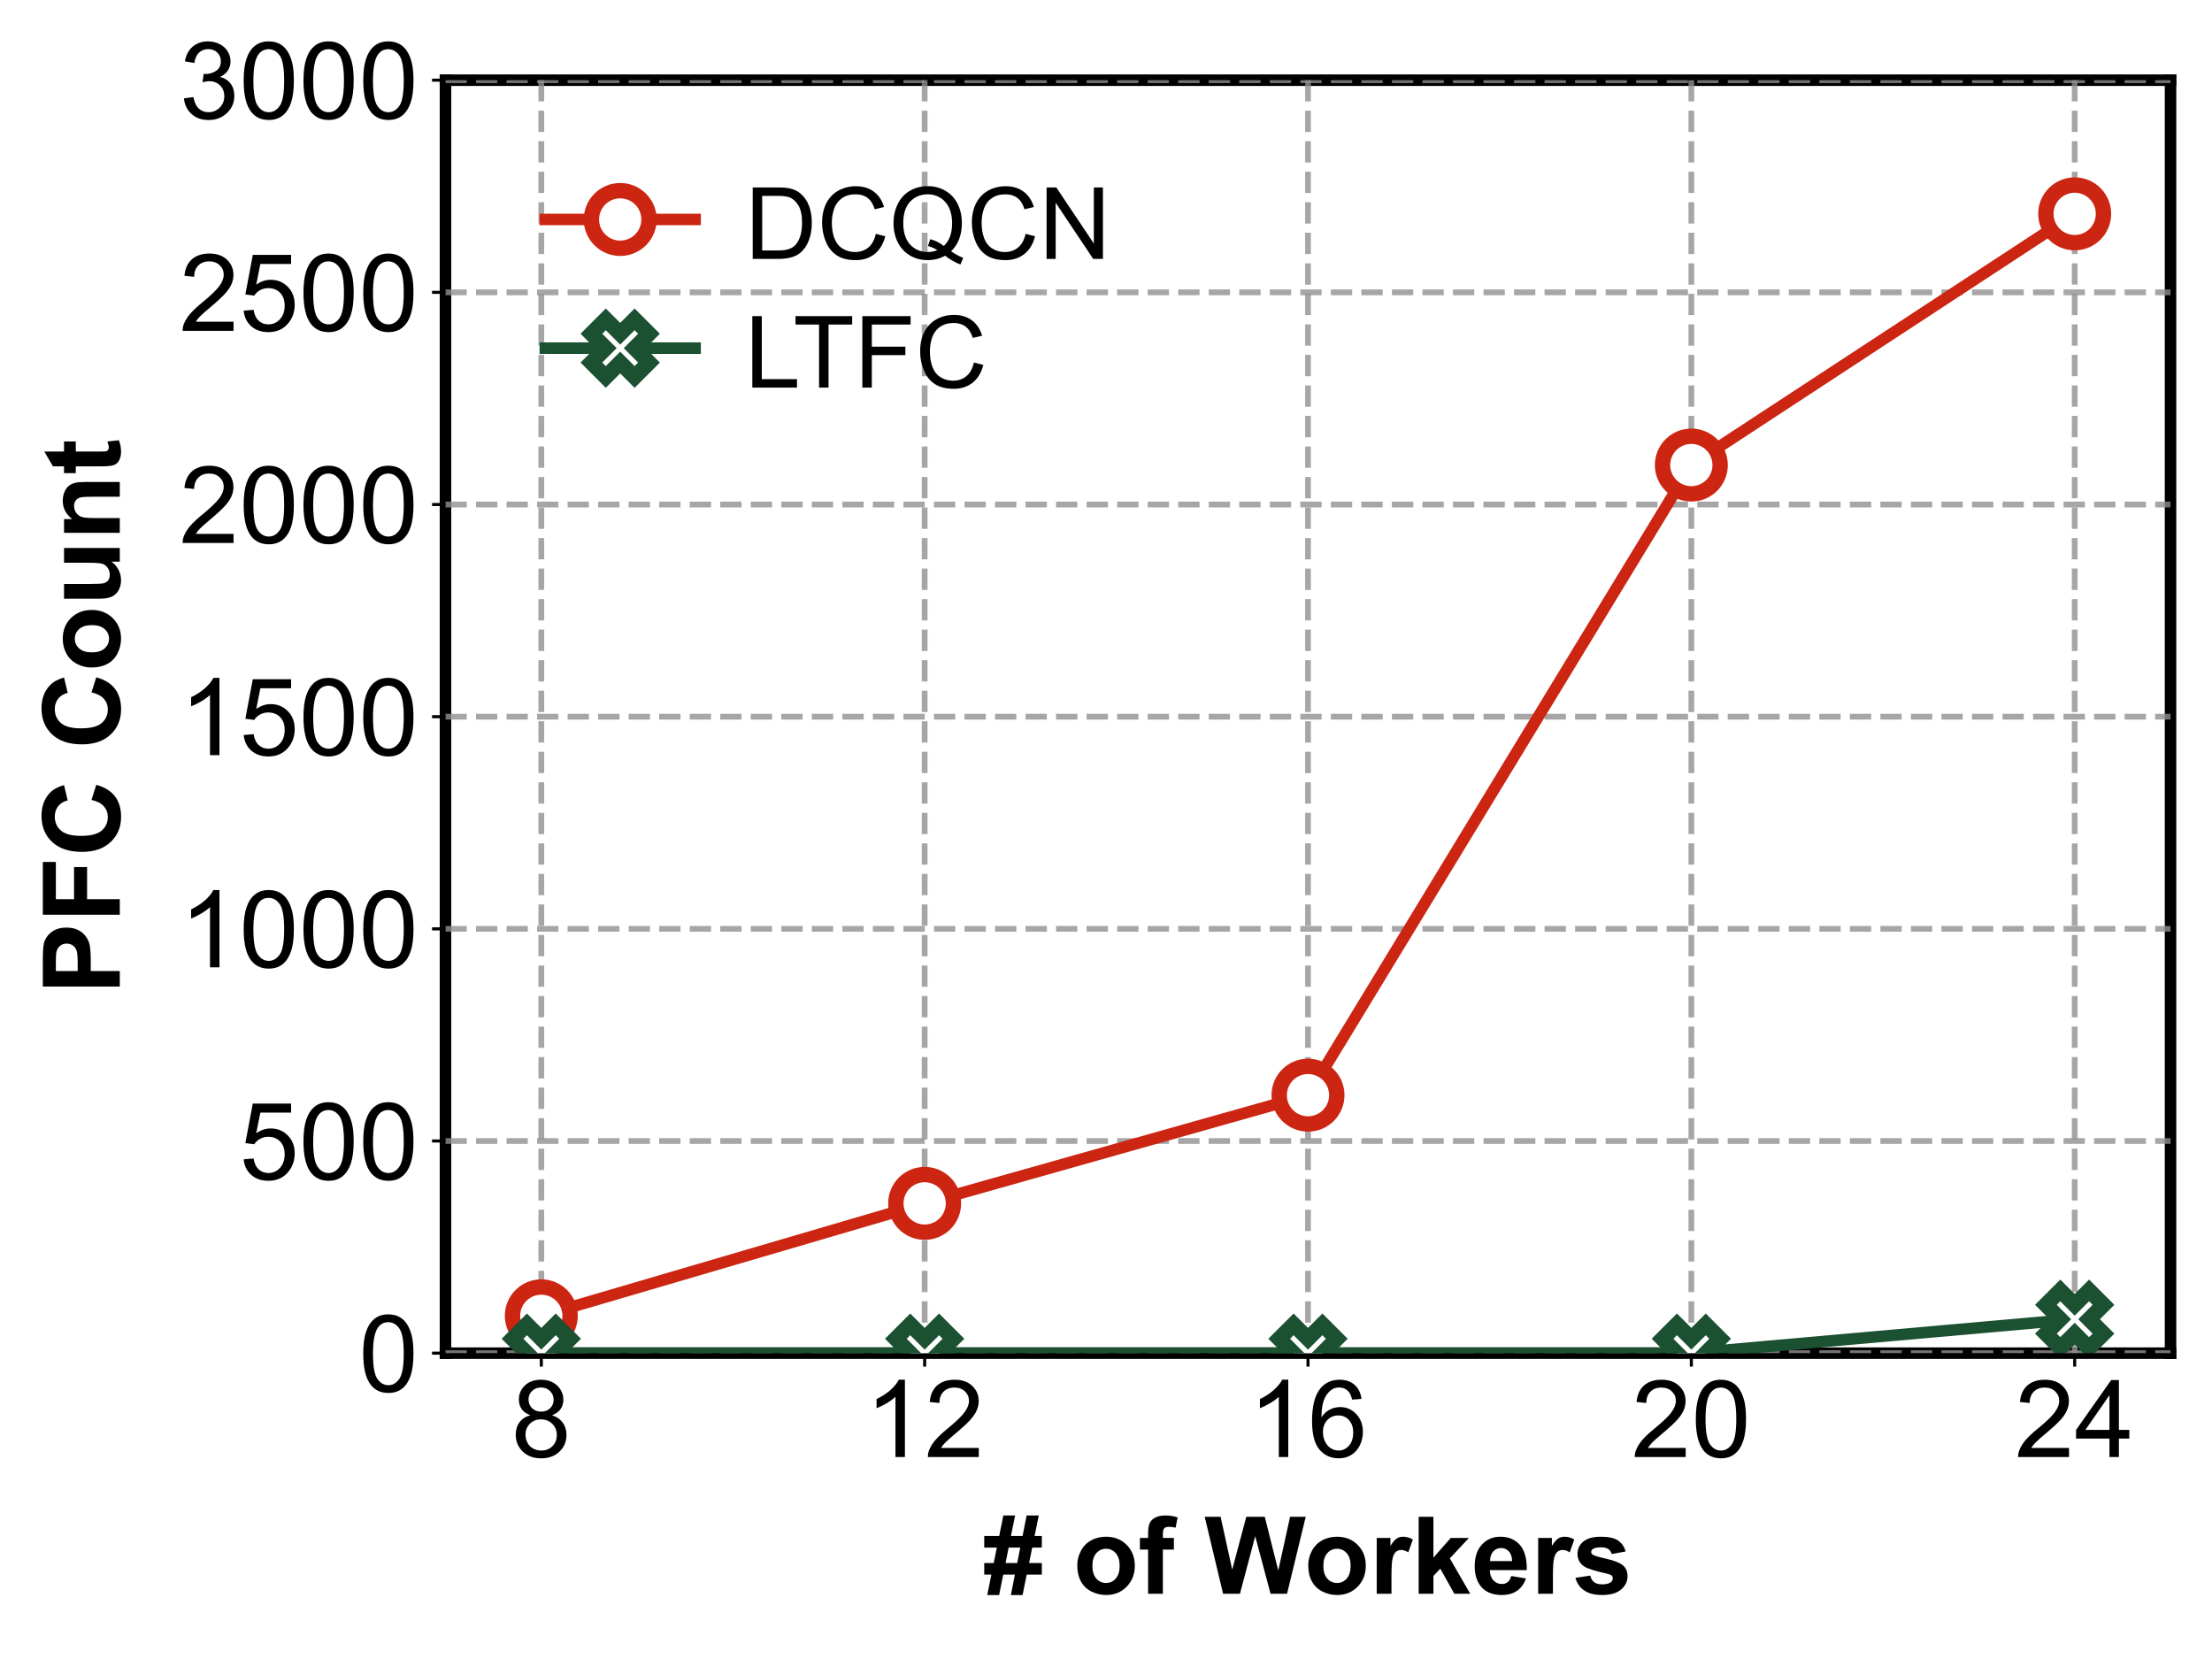
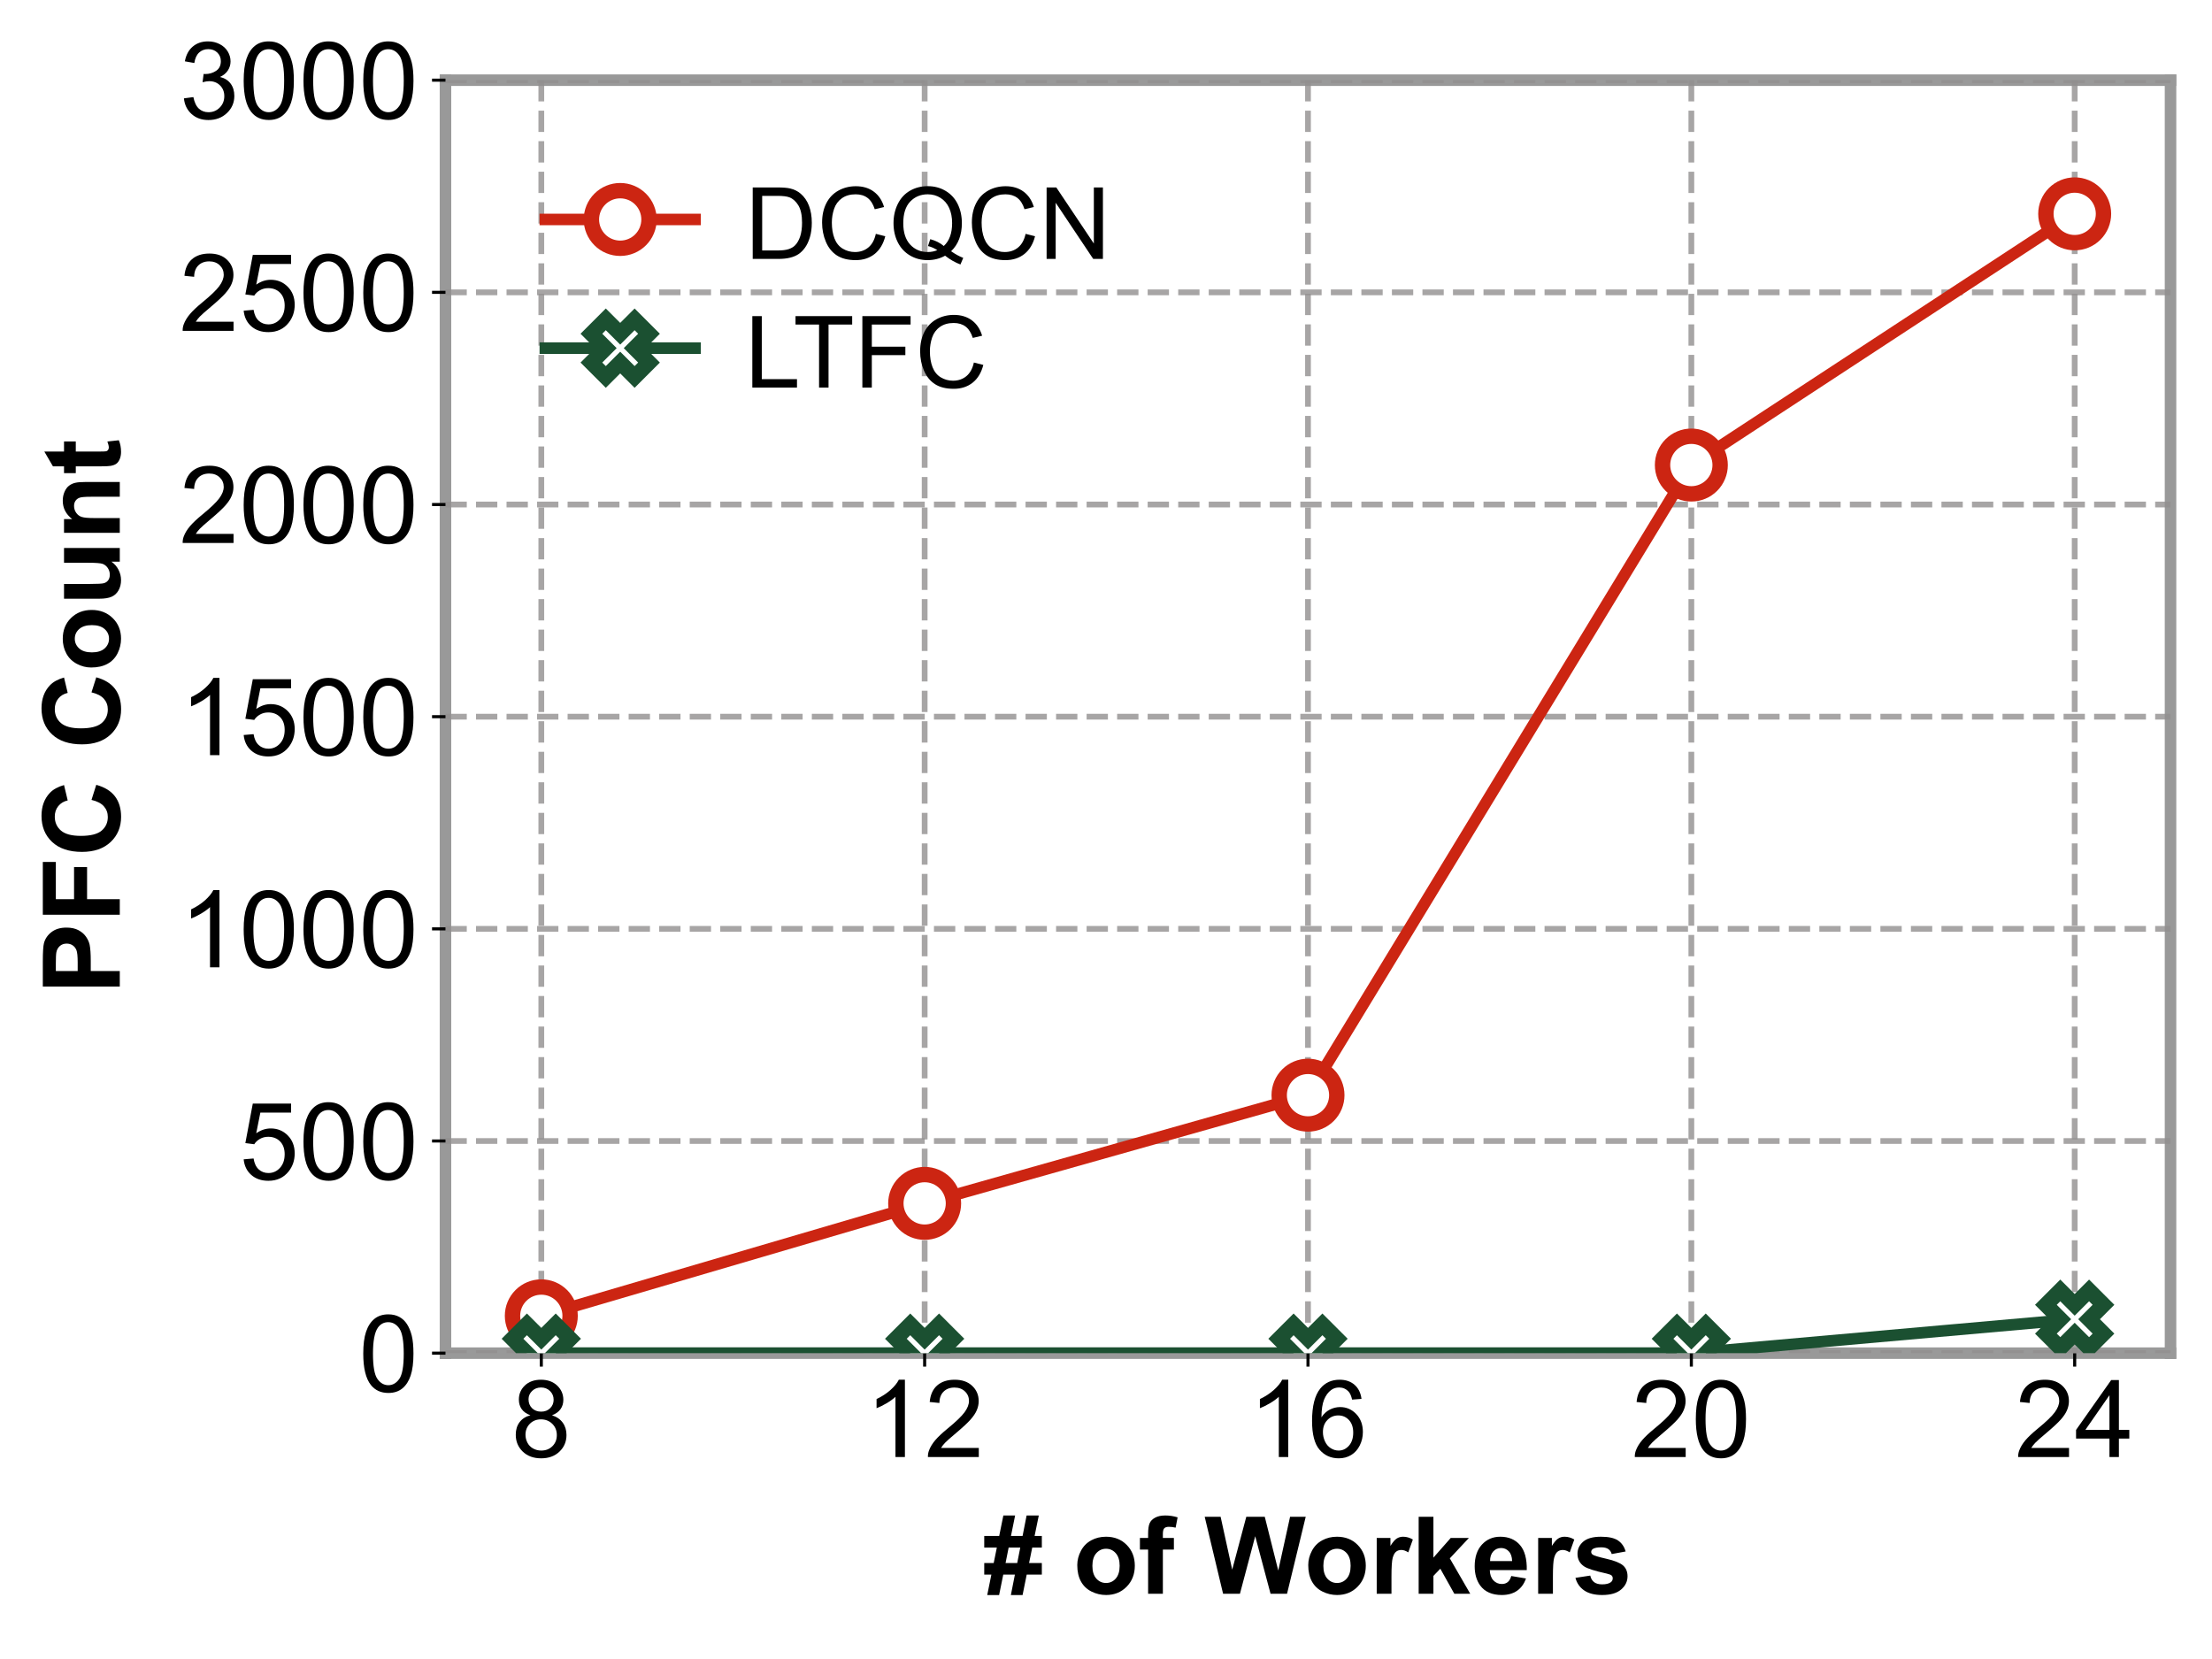
<svg xmlns="http://www.w3.org/2000/svg" xmlns:xlink="http://www.w3.org/1999/xlink" width="576pt" height="432pt" viewBox="0 0 576 432" version="1.1">
  <defs>
    <style type="text/css">*{stroke-linejoin: round; stroke-linecap: butt}</style>
  </defs>
  <g id="figure_1">
    <g id="patch_1">
      <path d="M 0 432  L 576 432  L 576 0  L 0 0  z " style="fill: #ffffff" />
    </g>
    <g id="axes_1">
      <g id="patch_2">
        <path d="M 116 352.36  L 565.2 352.36  L 565.2 20.88  L 116 20.88  z " style="fill: #ffffff" />
      </g>
      <g id="patch_3">
-         <path d="M 116 352.36  L 116 20.88  " style="fill: none; stroke: #000000; stroke-width: 3; stroke-linejoin: miter; stroke-linecap: square" />
+         <path d="M 116 352.36  L 116 20.88  " style="fill: none; stroke: #999999; stroke-width: 3; stroke-linejoin: miter; stroke-linecap: square" />
      </g>
      <g id="patch_4">
-         <path d="M 565.2 352.36  L 565.2 20.88  " style="fill: none; stroke: #000000; stroke-width: 3; stroke-linejoin: miter; stroke-linecap: square" />
+         <path d="M 565.2 352.36  L 565.2 20.88  " style="fill: none; stroke: #999999; stroke-width: 3; stroke-linejoin: miter; stroke-linecap: square" />
      </g>
      <g id="patch_5">
-         <path d="M 116 352.36  L 565.2 352.36  " style="fill: none; stroke: #000000; stroke-width: 3; stroke-linejoin: miter; stroke-linecap: square" />
+         <path d="M 116 352.36  L 565.2 352.36  " style="fill: none; stroke: #999999; stroke-width: 3; stroke-linejoin: miter; stroke-linecap: square" />
      </g>
      <g id="patch_6">
-         <path d="M 116 20.88  L 565.2 20.88  " style="fill: none; stroke: #000000; stroke-width: 3; stroke-linejoin: miter; stroke-linecap: square" />
+         <path d="M 116 20.88  L 565.2 20.88  " style="fill: none; stroke: #999999; stroke-width: 3; stroke-linejoin: miter; stroke-linecap: square" />
      </g>
      <g id="matplotlib.axis_1">
        <g id="xtick_1">
          <g id="line2d_1">
-             <path d="M 140.956 352.36  L 140.956 20.88  " clip-path="url(#p16788195cc)" style="fill: none; stroke-dasharray: 5.55,2.4; stroke-dashoffset: 0; stroke: #918e8e; stroke-opacity: 0.8; stroke-width: 1.5" />
+             <path d="M 140.956 352.36  L 140.956 20.88  " clip-path="url(#p1ee1f2b886)" style="fill: none; stroke-dasharray: 5.55,2.4; stroke-dashoffset: 0; stroke: #918e8e; stroke-opacity: 0.8; stroke-width: 1.5" />
          </g>
          <g id="line2d_2">
            <defs>
-               <path id="m348b2efd2f" d="M 0 0  L 0 3.5  " style="stroke: #000000; stroke-width: 0.8" />
-             </defs>
-             <g>
-               <use xlink:href="#m348b2efd2f" x="140.956" y="352.36" style="stroke: #000000; stroke-width: 0.8" />
+               <path id="m1f31b9cab9" d="M 0 0  L 0 3.5  " style="stroke: #000000; stroke-width: 0.8" />
+             </defs>
+             <g>
+               <use xlink:href="#m1f31b9cab9" x="140.956" y="352.36" style="stroke: #000000; stroke-width: 0.8" />
            </g>
          </g>
          <g id="text_1">
            <g transform="translate(133.1702 379.4019) scale(0.28 -0.28)">
              <defs>
                <path id="ArialMT-38" d="M 1131 2484  Q 781 2613 612 2850  Q 444 3088 444 3419  Q 444 3919 803 4259  Q 1163 4600 1759 4600  Q 2359 4600 2725 4251  Q 3091 3903 3091 3403  Q 3091 3084 2923 2848  Q 2756 2613 2416 2484  Q 2838 2347 3058 2040  Q 3278 1734 3278 1309  Q 3278 722 2862 322  Q 2447 -78 1769 -78  Q 1091 -78 675 323  Q 259 725 259 1325  Q 259 1772 486 2073  Q 713 2375 1131 2484  z M 1019 3438  Q 1019 3113 1228 2906  Q 1438 2700 1772 2700  Q 2097 2700 2305 2904  Q 2513 3109 2513 3406  Q 2513 3716 2298 3927  Q 2084 4138 1766 4138  Q 1444 4138 1231 3931  Q 1019 3725 1019 3438  z M 838 1322  Q 838 1081 952 856  Q 1066 631 1291 507  Q 1516 384 1775 384  Q 2178 384 2440 643  Q 2703 903 2703 1303  Q 2703 1709 2433 1975  Q 2163 2241 1756 2241  Q 1359 2241 1098 1978  Q 838 1716 838 1322  z " transform="scale(0.015625)" />
              </defs>
              <use xlink:href="#ArialMT-38" />
            </g>
          </g>
        </g>
        <g id="xtick_2">
          <g id="line2d_3">
-             <path d="M 240.778 352.36  L 240.778 20.88  " clip-path="url(#p16788195cc)" style="fill: none; stroke-dasharray: 5.55,2.4; stroke-dashoffset: 0; stroke: #918e8e; stroke-opacity: 0.8; stroke-width: 1.5" />
+             <path d="M 240.778 352.36  L 240.778 20.88  " clip-path="url(#p1ee1f2b886)" style="fill: none; stroke-dasharray: 5.55,2.4; stroke-dashoffset: 0; stroke: #918e8e; stroke-opacity: 0.8; stroke-width: 1.5" />
          </g>
          <g id="line2d_4">
            <g>
-               <use xlink:href="#m348b2efd2f" x="240.778" y="352.36" style="stroke: #000000; stroke-width: 0.8" />
+               <use xlink:href="#m1f31b9cab9" x="240.778" y="352.36" style="stroke: #000000; stroke-width: 0.8" />
            </g>
          </g>
          <g id="text_2">
            <g transform="translate(225.2072 379.4019) scale(0.28 -0.28)">
              <defs>
                <path id="ArialMT-31" d="M 2384 0  L 1822 0  L 1822 3584  Q 1619 3391 1289 3197  Q 959 3003 697 2906  L 697 3450  Q 1169 3672 1522 3987  Q 1875 4303 2022 4600  L 2384 4600  L 2384 0  z " transform="scale(0.015625)" />
                <path id="ArialMT-32" d="M 3222 541  L 3222 0  L 194 0  Q 188 203 259 391  Q 375 700 629 1000  Q 884 1300 1366 1694  Q 2113 2306 2375 2664  Q 2638 3022 2638 3341  Q 2638 3675 2398 3904  Q 2159 4134 1775 4134  Q 1369 4134 1125 3890  Q 881 3647 878 3216  L 300 3275  Q 359 3922 746 4261  Q 1134 4600 1788 4600  Q 2447 4600 2831 4234  Q 3216 3869 3216 3328  Q 3216 3053 3103 2787  Q 2991 2522 2730 2228  Q 2469 1934 1863 1422  Q 1356 997 1212 845  Q 1069 694 975 541  L 3222 541  z " transform="scale(0.015625)" />
              </defs>
              <use xlink:href="#ArialMT-31" />
              <use xlink:href="#ArialMT-32" x="55.615" />
            </g>
          </g>
        </g>
        <g id="xtick_3">
          <g id="line2d_5">
-             <path d="M 340.6 352.36  L 340.6 20.88  " clip-path="url(#p16788195cc)" style="fill: none; stroke-dasharray: 5.55,2.4; stroke-dashoffset: 0; stroke: #918e8e; stroke-opacity: 0.8; stroke-width: 1.5" />
+             <path d="M 340.6 352.36  L 340.6 20.88  " clip-path="url(#p1ee1f2b886)" style="fill: none; stroke-dasharray: 5.55,2.4; stroke-dashoffset: 0; stroke: #918e8e; stroke-opacity: 0.8; stroke-width: 1.5" />
          </g>
          <g id="line2d_6">
            <g>
-               <use xlink:href="#m348b2efd2f" x="340.6" y="352.36" style="stroke: #000000; stroke-width: 0.8" />
+               <use xlink:href="#m1f31b9cab9" x="340.6" y="352.36" style="stroke: #000000; stroke-width: 0.8" />
            </g>
          </g>
          <g id="text_3">
            <g transform="translate(325.0294 379.4019) scale(0.28 -0.28)">
              <defs>
                <path id="ArialMT-36" d="M 3184 3459  L 2625 3416  Q 2550 3747 2413 3897  Q 2184 4138 1850 4138  Q 1581 4138 1378 3988  Q 1113 3794 959 3422  Q 806 3050 800 2363  Q 1003 2672 1297 2822  Q 1591 2972 1913 2972  Q 2475 2972 2870 2558  Q 3266 2144 3266 1488  Q 3266 1056 3080 686  Q 2894 316 2569 119  Q 2244 -78 1831 -78  Q 1128 -78 684 439  Q 241 956 241 2144  Q 241 3472 731 4075  Q 1159 4600 1884 4600  Q 2425 4600 2770 4297  Q 3116 3994 3184 3459  z M 888 1484  Q 888 1194 1011 928  Q 1134 663 1356 523  Q 1578 384 1822 384  Q 2178 384 2434 671  Q 2691 959 2691 1453  Q 2691 1928 2437 2201  Q 2184 2475 1800 2475  Q 1419 2475 1153 2201  Q 888 1928 888 1484  z " transform="scale(0.015625)" />
              </defs>
              <use xlink:href="#ArialMT-31" />
              <use xlink:href="#ArialMT-36" x="55.615" />
            </g>
          </g>
        </g>
        <g id="xtick_4">
          <g id="line2d_7">
-             <path d="M 440.422 352.36  L 440.422 20.88  " clip-path="url(#p16788195cc)" style="fill: none; stroke-dasharray: 5.55,2.4; stroke-dashoffset: 0; stroke: #918e8e; stroke-opacity: 0.8; stroke-width: 1.5" />
+             <path d="M 440.422 352.36  L 440.422 20.88  " clip-path="url(#p1ee1f2b886)" style="fill: none; stroke-dasharray: 5.55,2.4; stroke-dashoffset: 0; stroke: #918e8e; stroke-opacity: 0.8; stroke-width: 1.5" />
          </g>
          <g id="line2d_8">
            <g>
-               <use xlink:href="#m348b2efd2f" x="440.422" y="352.36" style="stroke: #000000; stroke-width: 0.8" />
+               <use xlink:href="#m1f31b9cab9" x="440.422" y="352.36" style="stroke: #000000; stroke-width: 0.8" />
            </g>
          </g>
          <g id="text_4">
            <g transform="translate(424.8516 379.4019) scale(0.28 -0.28)">
              <defs>
                <path id="ArialMT-30" d="M 266 2259  Q 266 3072 433 3567  Q 600 4063 929 4331  Q 1259 4600 1759 4600  Q 2128 4600 2406 4451  Q 2684 4303 2865 4023  Q 3047 3744 3150 3342  Q 3253 2941 3253 2259  Q 3253 1453 3087 958  Q 2922 463 2592 192  Q 2263 -78 1759 -78  Q 1097 -78 719 397  Q 266 969 266 2259  z M 844 2259  Q 844 1131 1108 757  Q 1372 384 1759 384  Q 2147 384 2411 759  Q 2675 1134 2675 2259  Q 2675 3391 2411 3762  Q 2147 4134 1753 4134  Q 1366 4134 1134 3806  Q 844 3388 844 2259  z " transform="scale(0.015625)" />
              </defs>
              <use xlink:href="#ArialMT-32" />
              <use xlink:href="#ArialMT-30" x="55.615" />
            </g>
          </g>
        </g>
        <g id="xtick_5">
          <g id="line2d_9">
-             <path d="M 540.244 352.36  L 540.244 20.88  " clip-path="url(#p16788195cc)" style="fill: none; stroke-dasharray: 5.55,2.4; stroke-dashoffset: 0; stroke: #918e8e; stroke-opacity: 0.8; stroke-width: 1.5" />
+             <path d="M 540.244 352.36  L 540.244 20.88  " clip-path="url(#p1ee1f2b886)" style="fill: none; stroke-dasharray: 5.55,2.4; stroke-dashoffset: 0; stroke: #918e8e; stroke-opacity: 0.8; stroke-width: 1.5" />
          </g>
          <g id="line2d_10">
            <g>
-               <use xlink:href="#m348b2efd2f" x="540.244" y="352.36" style="stroke: #000000; stroke-width: 0.8" />
+               <use xlink:href="#m1f31b9cab9" x="540.244" y="352.36" style="stroke: #000000; stroke-width: 0.8" />
            </g>
          </g>
          <g id="text_5">
            <g transform="translate(524.6738 379.4019) scale(0.28 -0.28)">
              <defs>
                <path id="ArialMT-34" d="M 2069 0  L 2069 1097  L 81 1097  L 81 1613  L 2172 4581  L 2631 4581  L 2631 1613  L 3250 1613  L 3250 1097  L 2631 1097  L 2631 0  L 2069 0  z M 2069 1613  L 2069 3678  L 634 1613  L 2069 1613  z " transform="scale(0.015625)" />
              </defs>
              <use xlink:href="#ArialMT-32" />
              <use xlink:href="#ArialMT-34" x="55.615" />
            </g>
          </g>
        </g>
        <g id="text_6">
          <g transform="translate(256.0487 415.0088) scale(0.28 -0.28)">
            <defs>
              <path id="Arial-BoldMT-23" d="M 481 1141  L 56 1141  L 56 1828  L 619 1828  L 806 2750  L 56 2750  L 56 3441  L 947 3441  L 1194 4659  L 1894 4659  L 1647 3441  L 2338 3441  L 2578 4659  L 3303 4659  L 3053 3441  L 3484 3441  L 3484 2750  L 2913 2750  L 2725 1828  L 3484 1828  L 3484 1141  L 2584 1141  L 2338 -78  L 1641 -78  L 1881 1141  L 1188 1141  L 941 -78  L 234 -78  L 481 1141  z M 1509 2750  L 1325 1828  L 2019 1828  L 2200 2750  L 1509 2750  z " transform="scale(0.015625)" />
              <path id="Arial-BoldMT-20" transform="scale(0.015625)" />
              <path id="Arial-BoldMT-6f" d="M 256 1706  Q 256 2144 472 2553  Q 688 2963 1083 3178  Q 1478 3394 1966 3394  Q 2719 3394 3200 2905  Q 3681 2416 3681 1669  Q 3681 916 3195 420  Q 2709 -75 1972 -75  Q 1516 -75 1102 131  Q 688 338 472 736  Q 256 1134 256 1706  z M 1156 1659  Q 1156 1166 1390 903  Q 1625 641 1969 641  Q 2313 641 2545 903  Q 2778 1166 2778 1666  Q 2778 2153 2545 2415  Q 2313 2678 1969 2678  Q 1625 2678 1390 2415  Q 1156 2153 1156 1659  z " transform="scale(0.015625)" />
              <path id="Arial-BoldMT-66" d="M 75 3319  L 563 3319  L 563 3569  Q 563 3988 652 4194  Q 741 4400 980 4529  Q 1219 4659 1584 4659  Q 1959 4659 2319 4547  L 2200 3934  Q 1991 3984 1797 3984  Q 1606 3984 1523 3895  Q 1441 3806 1441 3553  L 1441 3319  L 2097 3319  L 2097 2628  L 1441 2628  L 1441 0  L 563 0  L 563 2628  L 75 2628  L 75 3319  z " transform="scale(0.015625)" />
              <path id="Arial-BoldMT-57" d="M 1116 0  L 22 4581  L 969 4581  L 1659 1434  L 2497 4581  L 3597 4581  L 4400 1381  L 5103 4581  L 6034 4581  L 4922 0  L 3941 0  L 3028 3425  L 2119 0  L 1116 0  z " transform="scale(0.015625)" />
              <path id="Arial-BoldMT-72" d="M 1300 0  L 422 0  L 422 3319  L 1238 3319  L 1238 2847  Q 1447 3181 1614 3287  Q 1781 3394 1994 3394  Q 2294 3394 2572 3228  L 2300 2463  Q 2078 2606 1888 2606  Q 1703 2606 1575 2504  Q 1447 2403 1373 2137  Q 1300 1872 1300 1025  L 1300 0  z " transform="scale(0.015625)" />
              <path id="Arial-BoldMT-6b" d="M 428 0  L 428 4581  L 1306 4581  L 1306 2150  L 2334 3319  L 3416 3319  L 2281 2106  L 3497 0  L 2550 0  L 1716 1491  L 1306 1063  L 1306 0  L 428 0  z " transform="scale(0.015625)" />
              <path id="Arial-BoldMT-65" d="M 2381 1056  L 3256 909  Q 3088 428 2723 176  Q 2359 -75 1813 -75  Q 947 -75 531 491  Q 203 944 203 1634  Q 203 2459 634 2926  Q 1066 3394 1725 3394  Q 2466 3394 2894 2905  Q 3322 2416 3303 1406  L 1103 1406  Q 1113 1016 1316 798  Q 1519 581 1822 581  Q 2028 581 2168 693  Q 2309 806 2381 1056  z M 2431 1944  Q 2422 2325 2234 2523  Q 2047 2722 1778 2722  Q 1491 2722 1303 2513  Q 1116 2303 1119 1944  L 2431 1944  z " transform="scale(0.015625)" />
              <path id="Arial-BoldMT-73" d="M 150 947  L 1031 1081  Q 1088 825 1259 692  Q 1431 559 1741 559  Q 2081 559 2253 684  Q 2369 772 2369 919  Q 2369 1019 2306 1084  Q 2241 1147 2013 1200  Q 950 1434 666 1628  Q 272 1897 272 2375  Q 272 2806 612 3100  Q 953 3394 1669 3394  Q 2350 3394 2681 3172  Q 3013 2950 3138 2516  L 2309 2363  Q 2256 2556 2107 2659  Q 1959 2763 1684 2763  Q 1338 2763 1188 2666  Q 1088 2597 1088 2488  Q 1088 2394 1175 2328  Q 1294 2241 1995 2081  Q 2697 1922 2975 1691  Q 3250 1456 3250 1038  Q 3250 581 2869 253  Q 2488 -75 1741 -75  Q 1063 -75 667 200  Q 272 475 150 947  z " transform="scale(0.015625)" />
            </defs>
            <use xlink:href="#Arial-BoldMT-23" />
            <use xlink:href="#Arial-BoldMT-20" x="55.615" />
            <use xlink:href="#Arial-BoldMT-6f" x="83.398" />
            <use xlink:href="#Arial-BoldMT-66" x="144.482" />
            <use xlink:href="#Arial-BoldMT-20" x="177.783" />
            <use xlink:href="#Arial-BoldMT-57" x="205.566" />
            <use xlink:href="#Arial-BoldMT-6f" x="298.201" />
            <use xlink:href="#Arial-BoldMT-72" x="359.285" />
            <use xlink:href="#Arial-BoldMT-6b" x="398.201" />
            <use xlink:href="#Arial-BoldMT-65" x="453.816" />
            <use xlink:href="#Arial-BoldMT-72" x="509.432" />
            <use xlink:href="#Arial-BoldMT-73" x="548.348" />
          </g>
        </g>
      </g>
      <g id="matplotlib.axis_2">
        <g id="ytick_1">
          <g id="line2d_11">
-             <path d="M 116 352.36  L 565.2 352.36  " clip-path="url(#p16788195cc)" style="fill: none; stroke-dasharray: 5.55,2.4; stroke-dashoffset: 0; stroke: #918e8e; stroke-opacity: 0.8; stroke-width: 1.5" />
+             <path d="M 116 352.36  L 565.2 352.36  " clip-path="url(#p1ee1f2b886)" style="fill: none; stroke-dasharray: 5.55,2.4; stroke-dashoffset: 0; stroke: #918e8e; stroke-opacity: 0.8; stroke-width: 1.5" />
          </g>
          <g id="line2d_12">
            <defs>
-               <path id="m36a46d1d9d" d="M 0 0  L -3.5 0  " style="stroke: #000000; stroke-width: 0.8" />
-             </defs>
-             <g>
-               <use xlink:href="#m36a46d1d9d" x="116" y="352.36" style="stroke: #000000; stroke-width: 0.8" />
+               <path id="m3f361c39e7" d="M 0 0  L -3.5 0  " style="stroke: #000000; stroke-width: 0.8" />
+             </defs>
+             <g>
+               <use xlink:href="#m3f361c39e7" x="116" y="352.36" style="stroke: #000000; stroke-width: 0.8" />
            </g>
          </g>
          <g id="text_7">
            <g transform="translate(93.42937 362.3809) scale(0.28 -0.28)">
              <use xlink:href="#ArialMT-30" />
            </g>
          </g>
        </g>
        <g id="ytick_2">
          <g id="line2d_13">
-             <path d="M 116 297.113  L 565.2 297.113  " clip-path="url(#p16788195cc)" style="fill: none; stroke-dasharray: 5.55,2.4; stroke-dashoffset: 0; stroke: #918e8e; stroke-opacity: 0.8; stroke-width: 1.5" />
+             <path d="M 116 297.113  L 565.2 297.113  " clip-path="url(#p1ee1f2b886)" style="fill: none; stroke-dasharray: 5.55,2.4; stroke-dashoffset: 0; stroke: #918e8e; stroke-opacity: 0.8; stroke-width: 1.5" />
          </g>
          <g id="line2d_14">
            <g>
-               <use xlink:href="#m36a46d1d9d" x="116" y="297.113" style="stroke: #000000; stroke-width: 0.8" />
+               <use xlink:href="#m3f361c39e7" x="116" y="297.113" style="stroke: #000000; stroke-width: 0.8" />
            </g>
          </g>
          <g id="text_8">
            <g transform="translate(62.28813 307.1343) scale(0.28 -0.28)">
              <defs>
                <path id="ArialMT-35" d="M 266 1200  L 856 1250  Q 922 819 1161 601  Q 1400 384 1738 384  Q 2144 384 2425 690  Q 2706 997 2706 1503  Q 2706 1984 2436 2262  Q 2166 2541 1728 2541  Q 1456 2541 1237 2417  Q 1019 2294 894 2097  L 366 2166  L 809 4519  L 3088 4519  L 3088 3981  L 1259 3981  L 1013 2750  Q 1425 3038 1878 3038  Q 2478 3038 2890 2622  Q 3303 2206 3303 1553  Q 3303 931 2941 478  Q 2500 -78 1738 -78  Q 1113 -78 717 272  Q 322 622 266 1200  z " transform="scale(0.015625)" />
              </defs>
              <use xlink:href="#ArialMT-35" />
              <use xlink:href="#ArialMT-30" x="55.615" />
              <use xlink:href="#ArialMT-30" x="111.23" />
            </g>
          </g>
        </g>
        <g id="ytick_3">
          <g id="line2d_15">
-             <path d="M 116 241.867  L 565.2 241.867  " clip-path="url(#p16788195cc)" style="fill: none; stroke-dasharray: 5.55,2.4; stroke-dashoffset: 0; stroke: #918e8e; stroke-opacity: 0.8; stroke-width: 1.5" />
+             <path d="M 116 241.867  L 565.2 241.867  " clip-path="url(#p1ee1f2b886)" style="fill: none; stroke-dasharray: 5.55,2.4; stroke-dashoffset: 0; stroke: #918e8e; stroke-opacity: 0.8; stroke-width: 1.5" />
          </g>
          <g id="line2d_16">
            <g>
-               <use xlink:href="#m36a46d1d9d" x="116" y="241.867" style="stroke: #000000; stroke-width: 0.8" />
+               <use xlink:href="#m3f361c39e7" x="116" y="241.867" style="stroke: #000000; stroke-width: 0.8" />
            </g>
          </g>
          <g id="text_9">
            <g transform="translate(46.7175 251.8876) scale(0.28 -0.28)">
              <use xlink:href="#ArialMT-31" />
              <use xlink:href="#ArialMT-30" x="55.615" />
              <use xlink:href="#ArialMT-30" x="111.23" />
              <use xlink:href="#ArialMT-30" x="166.846" />
            </g>
          </g>
        </g>
        <g id="ytick_4">
          <g id="line2d_17">
-             <path d="M 116 186.62  L 565.2 186.62  " clip-path="url(#p16788195cc)" style="fill: none; stroke-dasharray: 5.55,2.4; stroke-dashoffset: 0; stroke: #918e8e; stroke-opacity: 0.8; stroke-width: 1.5" />
+             <path d="M 116 186.62  L 565.2 186.62  " clip-path="url(#p1ee1f2b886)" style="fill: none; stroke-dasharray: 5.55,2.4; stroke-dashoffset: 0; stroke: #918e8e; stroke-opacity: 0.8; stroke-width: 1.5" />
          </g>
          <g id="line2d_18">
            <g>
-               <use xlink:href="#m36a46d1d9d" x="116" y="186.62" style="stroke: #000000; stroke-width: 0.8" />
+               <use xlink:href="#m3f361c39e7" x="116" y="186.62" style="stroke: #000000; stroke-width: 0.8" />
            </g>
          </g>
          <g id="text_10">
            <g transform="translate(46.7175 196.6409) scale(0.28 -0.28)">
              <use xlink:href="#ArialMT-31" />
              <use xlink:href="#ArialMT-35" x="55.615" />
              <use xlink:href="#ArialMT-30" x="111.23" />
              <use xlink:href="#ArialMT-30" x="166.846" />
            </g>
          </g>
        </g>
        <g id="ytick_5">
          <g id="line2d_19">
-             <path d="M 116 131.373  L 565.2 131.373  " clip-path="url(#p16788195cc)" style="fill: none; stroke-dasharray: 5.55,2.4; stroke-dashoffset: 0; stroke: #918e8e; stroke-opacity: 0.8; stroke-width: 1.5" />
+             <path d="M 116 131.373  L 565.2 131.373  " clip-path="url(#p1ee1f2b886)" style="fill: none; stroke-dasharray: 5.55,2.4; stroke-dashoffset: 0; stroke: #918e8e; stroke-opacity: 0.8; stroke-width: 1.5" />
          </g>
          <g id="line2d_20">
            <g>
-               <use xlink:href="#m36a46d1d9d" x="116" y="131.373" style="stroke: #000000; stroke-width: 0.8" />
+               <use xlink:href="#m3f361c39e7" x="116" y="131.373" style="stroke: #000000; stroke-width: 0.8" />
            </g>
          </g>
          <g id="text_11">
            <g transform="translate(46.7175 141.3943) scale(0.28 -0.28)">
              <use xlink:href="#ArialMT-32" />
              <use xlink:href="#ArialMT-30" x="55.615" />
              <use xlink:href="#ArialMT-30" x="111.23" />
              <use xlink:href="#ArialMT-30" x="166.846" />
            </g>
          </g>
        </g>
        <g id="ytick_6">
          <g id="line2d_21">
-             <path d="M 116 76.127  L 565.2 76.127  " clip-path="url(#p16788195cc)" style="fill: none; stroke-dasharray: 5.55,2.4; stroke-dashoffset: 0; stroke: #918e8e; stroke-opacity: 0.8; stroke-width: 1.5" />
+             <path d="M 116 76.127  L 565.2 76.127  " clip-path="url(#p1ee1f2b886)" style="fill: none; stroke-dasharray: 5.55,2.4; stroke-dashoffset: 0; stroke: #918e8e; stroke-opacity: 0.8; stroke-width: 1.5" />
          </g>
          <g id="line2d_22">
            <g>
-               <use xlink:href="#m36a46d1d9d" x="116" y="76.127" style="stroke: #000000; stroke-width: 0.8" />
+               <use xlink:href="#m3f361c39e7" x="116" y="76.127" style="stroke: #000000; stroke-width: 0.8" />
            </g>
          </g>
          <g id="text_12">
            <g transform="translate(46.7175 86.1476) scale(0.28 -0.28)">
              <use xlink:href="#ArialMT-32" />
              <use xlink:href="#ArialMT-35" x="55.615" />
              <use xlink:href="#ArialMT-30" x="111.23" />
              <use xlink:href="#ArialMT-30" x="166.846" />
            </g>
          </g>
        </g>
        <g id="ytick_7">
          <g id="line2d_23">
-             <path d="M 116 20.88  L 565.2 20.88  " clip-path="url(#p16788195cc)" style="fill: none; stroke-dasharray: 5.55,2.4; stroke-dashoffset: 0; stroke: #918e8e; stroke-opacity: 0.8; stroke-width: 1.5" />
+             <path d="M 116 20.88  L 565.2 20.88  " clip-path="url(#p1ee1f2b886)" style="fill: none; stroke-dasharray: 5.55,2.4; stroke-dashoffset: 0; stroke: #918e8e; stroke-opacity: 0.8; stroke-width: 1.5" />
          </g>
          <g id="line2d_24">
            <g>
-               <use xlink:href="#m36a46d1d9d" x="116" y="20.88" style="stroke: #000000; stroke-width: 0.8" />
+               <use xlink:href="#m3f361c39e7" x="116" y="20.88" style="stroke: #000000; stroke-width: 0.8" />
            </g>
          </g>
          <g id="text_13">
            <g transform="translate(46.7175 30.90094) scale(0.28 -0.28)">
              <defs>
                <path id="ArialMT-33" d="M 269 1209  L 831 1284  Q 928 806 1161 595  Q 1394 384 1728 384  Q 2125 384 2398 659  Q 2672 934 2672 1341  Q 2672 1728 2419 1979  Q 2166 2231 1775 2231  Q 1616 2231 1378 2169  L 1441 2663  Q 1497 2656 1531 2656  Q 1891 2656 2178 2843  Q 2466 3031 2466 3422  Q 2466 3731 2256 3934  Q 2047 4138 1716 4138  Q 1388 4138 1169 3931  Q 950 3725 888 3313  L 325 3413  Q 428 3978 793 4289  Q 1159 4600 1703 4600  Q 2078 4600 2393 4439  Q 2709 4278 2876 4000  Q 3044 3722 3044 3409  Q 3044 3113 2884 2869  Q 2725 2625 2413 2481  Q 2819 2388 3044 2092  Q 3269 1797 3269 1353  Q 3269 753 2831 336  Q 2394 -81 1725 -81  Q 1122 -81 723 278  Q 325 638 269 1209  z " transform="scale(0.015625)" />
              </defs>
              <use xlink:href="#ArialMT-33" />
              <use xlink:href="#ArialMT-30" x="55.615" />
              <use xlink:href="#ArialMT-30" x="111.23" />
              <use xlink:href="#ArialMT-30" x="166.846" />
            </g>
          </g>
        </g>
        <g id="text_14">
          <g transform="translate(31.19187 258.9344) rotate(-90) scale(0.28 -0.28)">
            <defs>
              <path id="Arial-BoldMT-50" d="M 466 0  L 466 4581  L 1950 4581  Q 2794 4581 3050 4513  Q 3444 4409 3709 4064  Q 3975 3719 3975 3172  Q 3975 2750 3822 2462  Q 3669 2175 3433 2011  Q 3197 1847 2953 1794  Q 2622 1728 1994 1728  L 1391 1728  L 1391 0  L 466 0  z M 1391 3806  L 1391 2506  L 1897 2506  Q 2444 2506 2628 2578  Q 2813 2650 2917 2803  Q 3022 2956 3022 3159  Q 3022 3409 2875 3571  Q 2728 3734 2503 3775  Q 2338 3806 1838 3806  L 1391 3806  z " transform="scale(0.015625)" />
              <path id="Arial-BoldMT-46" d="M 472 0  L 472 4581  L 3613 4581  L 3613 3806  L 1397 3806  L 1397 2722  L 3309 2722  L 3309 1947  L 1397 1947  L 1397 0  L 472 0  z " transform="scale(0.015625)" />
              <path id="Arial-BoldMT-43" d="M 3397 1684  L 4294 1400  Q 4088 650 3608 286  Q 3128 -78 2391 -78  Q 1478 -78 890 545  Q 303 1169 303 2250  Q 303 3394 893 4026  Q 1484 4659 2447 4659  Q 3288 4659 3813 4163  Q 4125 3869 4281 3319  L 3366 3100  Q 3284 3456 3026 3662  Q 2769 3869 2400 3869  Q 1891 3869 1573 3503  Q 1256 3138 1256 2319  Q 1256 1450 1568 1081  Q 1881 713 2381 713  Q 2750 713 3015 947  Q 3281 1181 3397 1684  z " transform="scale(0.015625)" />
              <path id="Arial-BoldMT-75" d="M 2644 0  L 2644 497  Q 2463 231 2167 78  Q 1872 -75 1544 -75  Q 1209 -75 943 72  Q 678 219 559 484  Q 441 750 441 1219  L 441 3319  L 1319 3319  L 1319 1794  Q 1319 1094 1367 936  Q 1416 778 1544 686  Q 1672 594 1869 594  Q 2094 594 2272 717  Q 2450 841 2515 1023  Q 2581 1206 2581 1919  L 2581 3319  L 3459 3319  L 3459 0  L 2644 0  z " transform="scale(0.015625)" />
              <path id="Arial-BoldMT-6e" d="M 3478 0  L 2600 0  L 2600 1694  Q 2600 2231 2544 2389  Q 2488 2547 2361 2634  Q 2234 2722 2056 2722  Q 1828 2722 1647 2597  Q 1466 2472 1398 2265  Q 1331 2059 1331 1503  L 1331 0  L 453 0  L 453 3319  L 1269 3319  L 1269 2831  Q 1703 3394 2363 3394  Q 2653 3394 2893 3289  Q 3134 3184 3257 3021  Q 3381 2859 3429 2653  Q 3478 2447 3478 2063  L 3478 0  z " transform="scale(0.015625)" />
              <path id="Arial-BoldMT-74" d="M 1981 3319  L 1981 2619  L 1381 2619  L 1381 1281  Q 1381 875 1398 808  Q 1416 741 1477 697  Q 1538 653 1625 653  Q 1747 653 1978 738  L 2053 56  Q 1747 -75 1359 -75  Q 1122 -75 931 4  Q 741 84 652 211  Q 563 338 528 553  Q 500 706 500 1172  L 500 2619  L 97 2619  L 97 3319  L 500 3319  L 500 3978  L 1381 4491  L 1381 3319  L 1981 3319  z " transform="scale(0.015625)" />
            </defs>
            <use xlink:href="#Arial-BoldMT-50" />
            <use xlink:href="#Arial-BoldMT-46" x="66.699" />
            <use xlink:href="#Arial-BoldMT-43" x="127.783" />
            <use xlink:href="#Arial-BoldMT-20" x="200" />
            <use xlink:href="#Arial-BoldMT-43" x="227.783" />
            <use xlink:href="#Arial-BoldMT-6f" x="300" />
            <use xlink:href="#Arial-BoldMT-75" x="361.084" />
            <use xlink:href="#Arial-BoldMT-6e" x="422.168" />
            <use xlink:href="#Arial-BoldMT-74" x="483.252" />
          </g>
        </g>
      </g>
      <g id="line2d_25">
-         <path d="M 140.956 342.637  L 240.778 313.356  L 340.6 285.18  L 440.422 121.097  L 540.244 55.685  " clip-path="url(#p16788195cc)" style="fill: none; stroke: #cc2512; stroke-width: 3; stroke-linecap: square" />
+         <path d="M 140.956 342.637  L 240.778 313.356  L 340.6 285.18  L 440.422 121.097  L 540.244 55.685  " clip-path="url(#p1ee1f2b886)" style="fill: none; stroke: #cc2512; stroke-width: 3; stroke-linecap: square" />
        <defs>
-           <path id="m5db5ddbefd" d="M 0 7.5  C 1.989 7.5 3.897 6.71 5.303 5.303  C 6.71 3.897 7.5 1.989 7.5 0  C 7.5 -1.989 6.71 -3.897 5.303 -5.303  C 3.897 -6.71 1.989 -7.5 0 -7.5  C -1.989 -7.5 -3.897 -6.71 -5.303 -5.303  C -6.71 -3.897 -7.5 -1.989 -7.5 0  C -7.5 1.989 -6.71 3.897 -5.303 5.303  C -3.897 6.71 -1.989 7.5 0 7.5  z " style="stroke: #cc2512; stroke-width: 4" />
+           <path id="ma152eec471" d="M 0 7.5  C 1.989 7.5 3.897 6.71 5.303 5.303  C 6.71 3.897 7.5 1.989 7.5 0  C 7.5 -1.989 6.71 -3.897 5.303 -5.303  C 3.897 -6.71 1.989 -7.5 0 -7.5  C -1.989 -7.5 -3.897 -6.71 -5.303 -5.303  C -6.71 -3.897 -7.5 -1.989 -7.5 0  C -7.5 1.989 -6.71 3.897 -5.303 5.303  C -3.897 6.71 -1.989 7.5 0 7.5  z " style="stroke: #cc2512; stroke-width: 4" />
        </defs>
-         <g clip-path="url(#p16788195cc)">
-           <use xlink:href="#m5db5ddbefd" x="140.956" y="342.637" style="fill: #ffffff; stroke: #cc2512; stroke-width: 4" />
-           <use xlink:href="#m5db5ddbefd" x="240.778" y="313.356" style="fill: #ffffff; stroke: #cc2512; stroke-width: 4" />
-           <use xlink:href="#m5db5ddbefd" x="340.6" y="285.18" style="fill: #ffffff; stroke: #cc2512; stroke-width: 4" />
-           <use xlink:href="#m5db5ddbefd" x="440.422" y="121.097" style="fill: #ffffff; stroke: #cc2512; stroke-width: 4" />
-           <use xlink:href="#m5db5ddbefd" x="540.244" y="55.685" style="fill: #ffffff; stroke: #cc2512; stroke-width: 4" />
+         <g clip-path="url(#p1ee1f2b886)">
+           <use xlink:href="#ma152eec471" x="140.956" y="342.637" style="fill: #ffffff; stroke: #cc2512; stroke-width: 4" />
+           <use xlink:href="#ma152eec471" x="240.778" y="313.356" style="fill: #ffffff; stroke: #cc2512; stroke-width: 4" />
+           <use xlink:href="#ma152eec471" x="340.6" y="285.18" style="fill: #ffffff; stroke: #cc2512; stroke-width: 4" />
+           <use xlink:href="#ma152eec471" x="440.422" y="121.097" style="fill: #ffffff; stroke: #cc2512; stroke-width: 4" />
+           <use xlink:href="#ma152eec471" x="540.244" y="55.685" style="fill: #ffffff; stroke: #cc2512; stroke-width: 4" />
        </g>
      </g>
      <g id="line2d_26">
-         <path d="M 140.956 352.36  L 240.778 352.36  L 340.6 352.36  L 440.422 352.36  L 540.244 343.521  " clip-path="url(#p16788195cc)" style="fill: none; stroke: #1b5031; stroke-width: 3; stroke-linecap: square" />
+         <path d="M 140.956 352.36  L 240.778 352.36  L 340.6 352.36  L 440.422 352.36  L 540.244 343.521  " clip-path="url(#p1ee1f2b886)" style="fill: none; stroke: #1b5031; stroke-width: 3; stroke-linecap: square" />
        <defs>
-           <path id="m9d8c0994ff" d="M -3.75 7.5  L 0 3.75  L 3.75 7.5  L 7.5 3.75  L 3.75 0  L 7.5 -3.75  L 3.75 -7.5  L 0 -3.75  L -3.75 -7.5  L -7.5 -3.75  L -3.75 0  L -7.5 3.75  z " style="stroke: #1b5031; stroke-width: 4; stroke-linejoin: miter" />
+           <path id="m2d49f41bb4" d="M -3.75 7.5  L 0 3.75  L 3.75 7.5  L 7.5 3.75  L 3.75 0  L 7.5 -3.75  L 3.75 -7.5  L 0 -3.75  L -3.75 -7.5  L -7.5 -3.75  L -3.75 0  L -7.5 3.75  z " style="stroke: #1b5031; stroke-width: 4; stroke-linejoin: miter" />
        </defs>
-         <g clip-path="url(#p16788195cc)">
-           <use xlink:href="#m9d8c0994ff" x="140.956" y="352.36" style="fill: #ffffff; stroke: #1b5031; stroke-width: 4; stroke-linejoin: miter" />
-           <use xlink:href="#m9d8c0994ff" x="240.778" y="352.36" style="fill: #ffffff; stroke: #1b5031; stroke-width: 4; stroke-linejoin: miter" />
-           <use xlink:href="#m9d8c0994ff" x="340.6" y="352.36" style="fill: #ffffff; stroke: #1b5031; stroke-width: 4; stroke-linejoin: miter" />
-           <use xlink:href="#m9d8c0994ff" x="440.422" y="352.36" style="fill: #ffffff; stroke: #1b5031; stroke-width: 4; stroke-linejoin: miter" />
-           <use xlink:href="#m9d8c0994ff" x="540.244" y="343.521" style="fill: #ffffff; stroke: #1b5031; stroke-width: 4; stroke-linejoin: miter" />
+         <g clip-path="url(#p1ee1f2b886)">
+           <use xlink:href="#m2d49f41bb4" x="140.956" y="352.36" style="fill: #ffffff; stroke: #1b5031; stroke-width: 4; stroke-linejoin: miter" />
+           <use xlink:href="#m2d49f41bb4" x="240.778" y="352.36" style="fill: #ffffff; stroke: #1b5031; stroke-width: 4; stroke-linejoin: miter" />
+           <use xlink:href="#m2d49f41bb4" x="340.6" y="352.36" style="fill: #ffffff; stroke: #1b5031; stroke-width: 4; stroke-linejoin: miter" />
+           <use xlink:href="#m2d49f41bb4" x="440.422" y="352.36" style="fill: #ffffff; stroke: #1b5031; stroke-width: 4; stroke-linejoin: miter" />
+           <use xlink:href="#m2d49f41bb4" x="540.244" y="343.521" style="fill: #ffffff; stroke: #1b5031; stroke-width: 4; stroke-linejoin: miter" />
        </g>
      </g>
      <g id="legend_1">
        <g id="line2d_27">
          <path d="M 142 57.15  L 161.5 57.15  L 181 57.15  " style="fill: none; stroke: #cc2512; stroke-width: 3; stroke-linecap: square" />
          <g>
-             <use xlink:href="#m5db5ddbefd" x="161.5" y="57.15" style="fill: #ffffff; stroke: #cc2512; stroke-width: 4" />
+             <use xlink:href="#ma152eec471" x="161.5" y="57.15" style="fill: #ffffff; stroke: #cc2512; stroke-width: 4" />
          </g>
        </g>
        <g id="text_15">
          <g transform="translate(194 67.42) scale(0.26 -0.26)">
            <defs>
              <path id="ArialMT-44" d="M 494 0  L 494 4581  L 2072 4581  Q 2606 4581 2888 4516  Q 3281 4425 3559 4188  Q 3922 3881 4101 3404  Q 4281 2928 4281 2316  Q 4281 1794 4159 1391  Q 4038 988 3847 723  Q 3656 459 3429 307  Q 3203 156 2883 78  Q 2563 0 2147 0  L 494 0  z M 1100 541  L 2078 541  Q 2531 541 2789 625  Q 3047 709 3200 863  Q 3416 1078 3536 1442  Q 3656 1806 3656 2325  Q 3656 3044 3420 3430  Q 3184 3816 2847 3947  Q 2603 4041 2063 4041  L 1100 4041  L 1100 541  z " transform="scale(0.015625)" />
              <path id="ArialMT-43" d="M 3763 1606  L 4369 1453  Q 4178 706 3683 314  Q 3188 -78 2472 -78  Q 1731 -78 1267 223  Q 803 525 561 1097  Q 319 1669 319 2325  Q 319 3041 592 3573  Q 866 4106 1370 4382  Q 1875 4659 2481 4659  Q 3169 4659 3637 4309  Q 4106 3959 4291 3325  L 3694 3184  Q 3534 3684 3231 3912  Q 2928 4141 2469 4141  Q 1941 4141 1586 3887  Q 1231 3634 1087 3207  Q 944 2781 944 2328  Q 944 1744 1114 1308  Q 1284 872 1643 656  Q 2003 441 2422 441  Q 2931 441 3284 734  Q 3638 1028 3763 1606  z " transform="scale(0.015625)" />
              <path id="ArialMT-51" d="M 3966 491  Q 4388 200 4744 66  L 4566 -356  Q 4072 -178 3581 206  Q 3072 -78 2456 -78  Q 1834 -78 1328 222  Q 822 522 548 1065  Q 275 1609 275 2291  Q 275 2969 550 3525  Q 825 4081 1333 4372  Q 1841 4663 2469 4663  Q 3103 4663 3612 4361  Q 4122 4059 4389 3517  Q 4656 2975 4656 2294  Q 4656 1728 4484 1276  Q 4313 825 3966 491  z M 2631 1266  Q 3156 1119 3497 828  Q 4031 1316 4031 2294  Q 4031 2850 3842 3265  Q 3653 3681 3289 3911  Q 2925 4141 2472 4141  Q 1794 4141 1347 3677  Q 900 3213 900 2291  Q 900 1397 1342 919  Q 1784 441 2472 441  Q 2797 441 3084 563  Q 2800 747 2484 825  L 2631 1266  z " transform="scale(0.015625)" />
              <path id="ArialMT-4e" d="M 488 0  L 488 4581  L 1109 4581  L 3516 984  L 3516 4581  L 4097 4581  L 4097 0  L 3475 0  L 1069 3600  L 1069 0  L 488 0  z " transform="scale(0.015625)" />
            </defs>
            <use xlink:href="#ArialMT-44" />
            <use xlink:href="#ArialMT-43" x="72.217" />
            <use xlink:href="#ArialMT-51" x="144.434" />
            <use xlink:href="#ArialMT-43" x="222.217" />
            <use xlink:href="#ArialMT-4e" x="294.434" />
          </g>
        </g>
        <g id="line2d_28">
          <path d="M 142 90.657  L 161.5 90.657  L 181 90.657  " style="fill: none; stroke: #1b5031; stroke-width: 3; stroke-linecap: square" />
          <g>
-             <use xlink:href="#m9d8c0994ff" x="161.5" y="90.657" style="fill: #ffffff; stroke: #1b5031; stroke-width: 4; stroke-linejoin: miter" />
+             <use xlink:href="#m2d49f41bb4" x="161.5" y="90.657" style="fill: #ffffff; stroke: #1b5031; stroke-width: 4; stroke-linejoin: miter" />
          </g>
        </g>
        <g id="text_16">
          <g transform="translate(194 100.9275) scale(0.26 -0.26)">
            <defs>
              <path id="ArialMT-4c" d="M 469 0  L 469 4581  L 1075 4581  L 1075 541  L 3331 541  L 3331 0  L 469 0  z " transform="scale(0.015625)" />
              <path id="ArialMT-54" d="M 1659 0  L 1659 4041  L 150 4041  L 150 4581  L 3781 4581  L 3781 4041  L 2266 4041  L 2266 0  L 1659 0  z " transform="scale(0.015625)" />
              <path id="ArialMT-46" d="M 525 0  L 525 4581  L 3616 4581  L 3616 4041  L 1131 4041  L 1131 2622  L 3281 2622  L 3281 2081  L 1131 2081  L 1131 0  L 525 0  z " transform="scale(0.015625)" />
            </defs>
            <use xlink:href="#ArialMT-4c" />
            <use xlink:href="#ArialMT-54" x="48.24" />
            <use xlink:href="#ArialMT-46" x="109.324" />
            <use xlink:href="#ArialMT-43" x="170.408" />
          </g>
        </g>
      </g>
    </g>
  </g>
  <defs>
-     <clipPath id="p16788195cc">
+     <clipPath id="p1ee1f2b886">
      <rect x="116" y="20.88" width="449.2" height="331.48" />
    </clipPath>
  </defs>
</svg>
